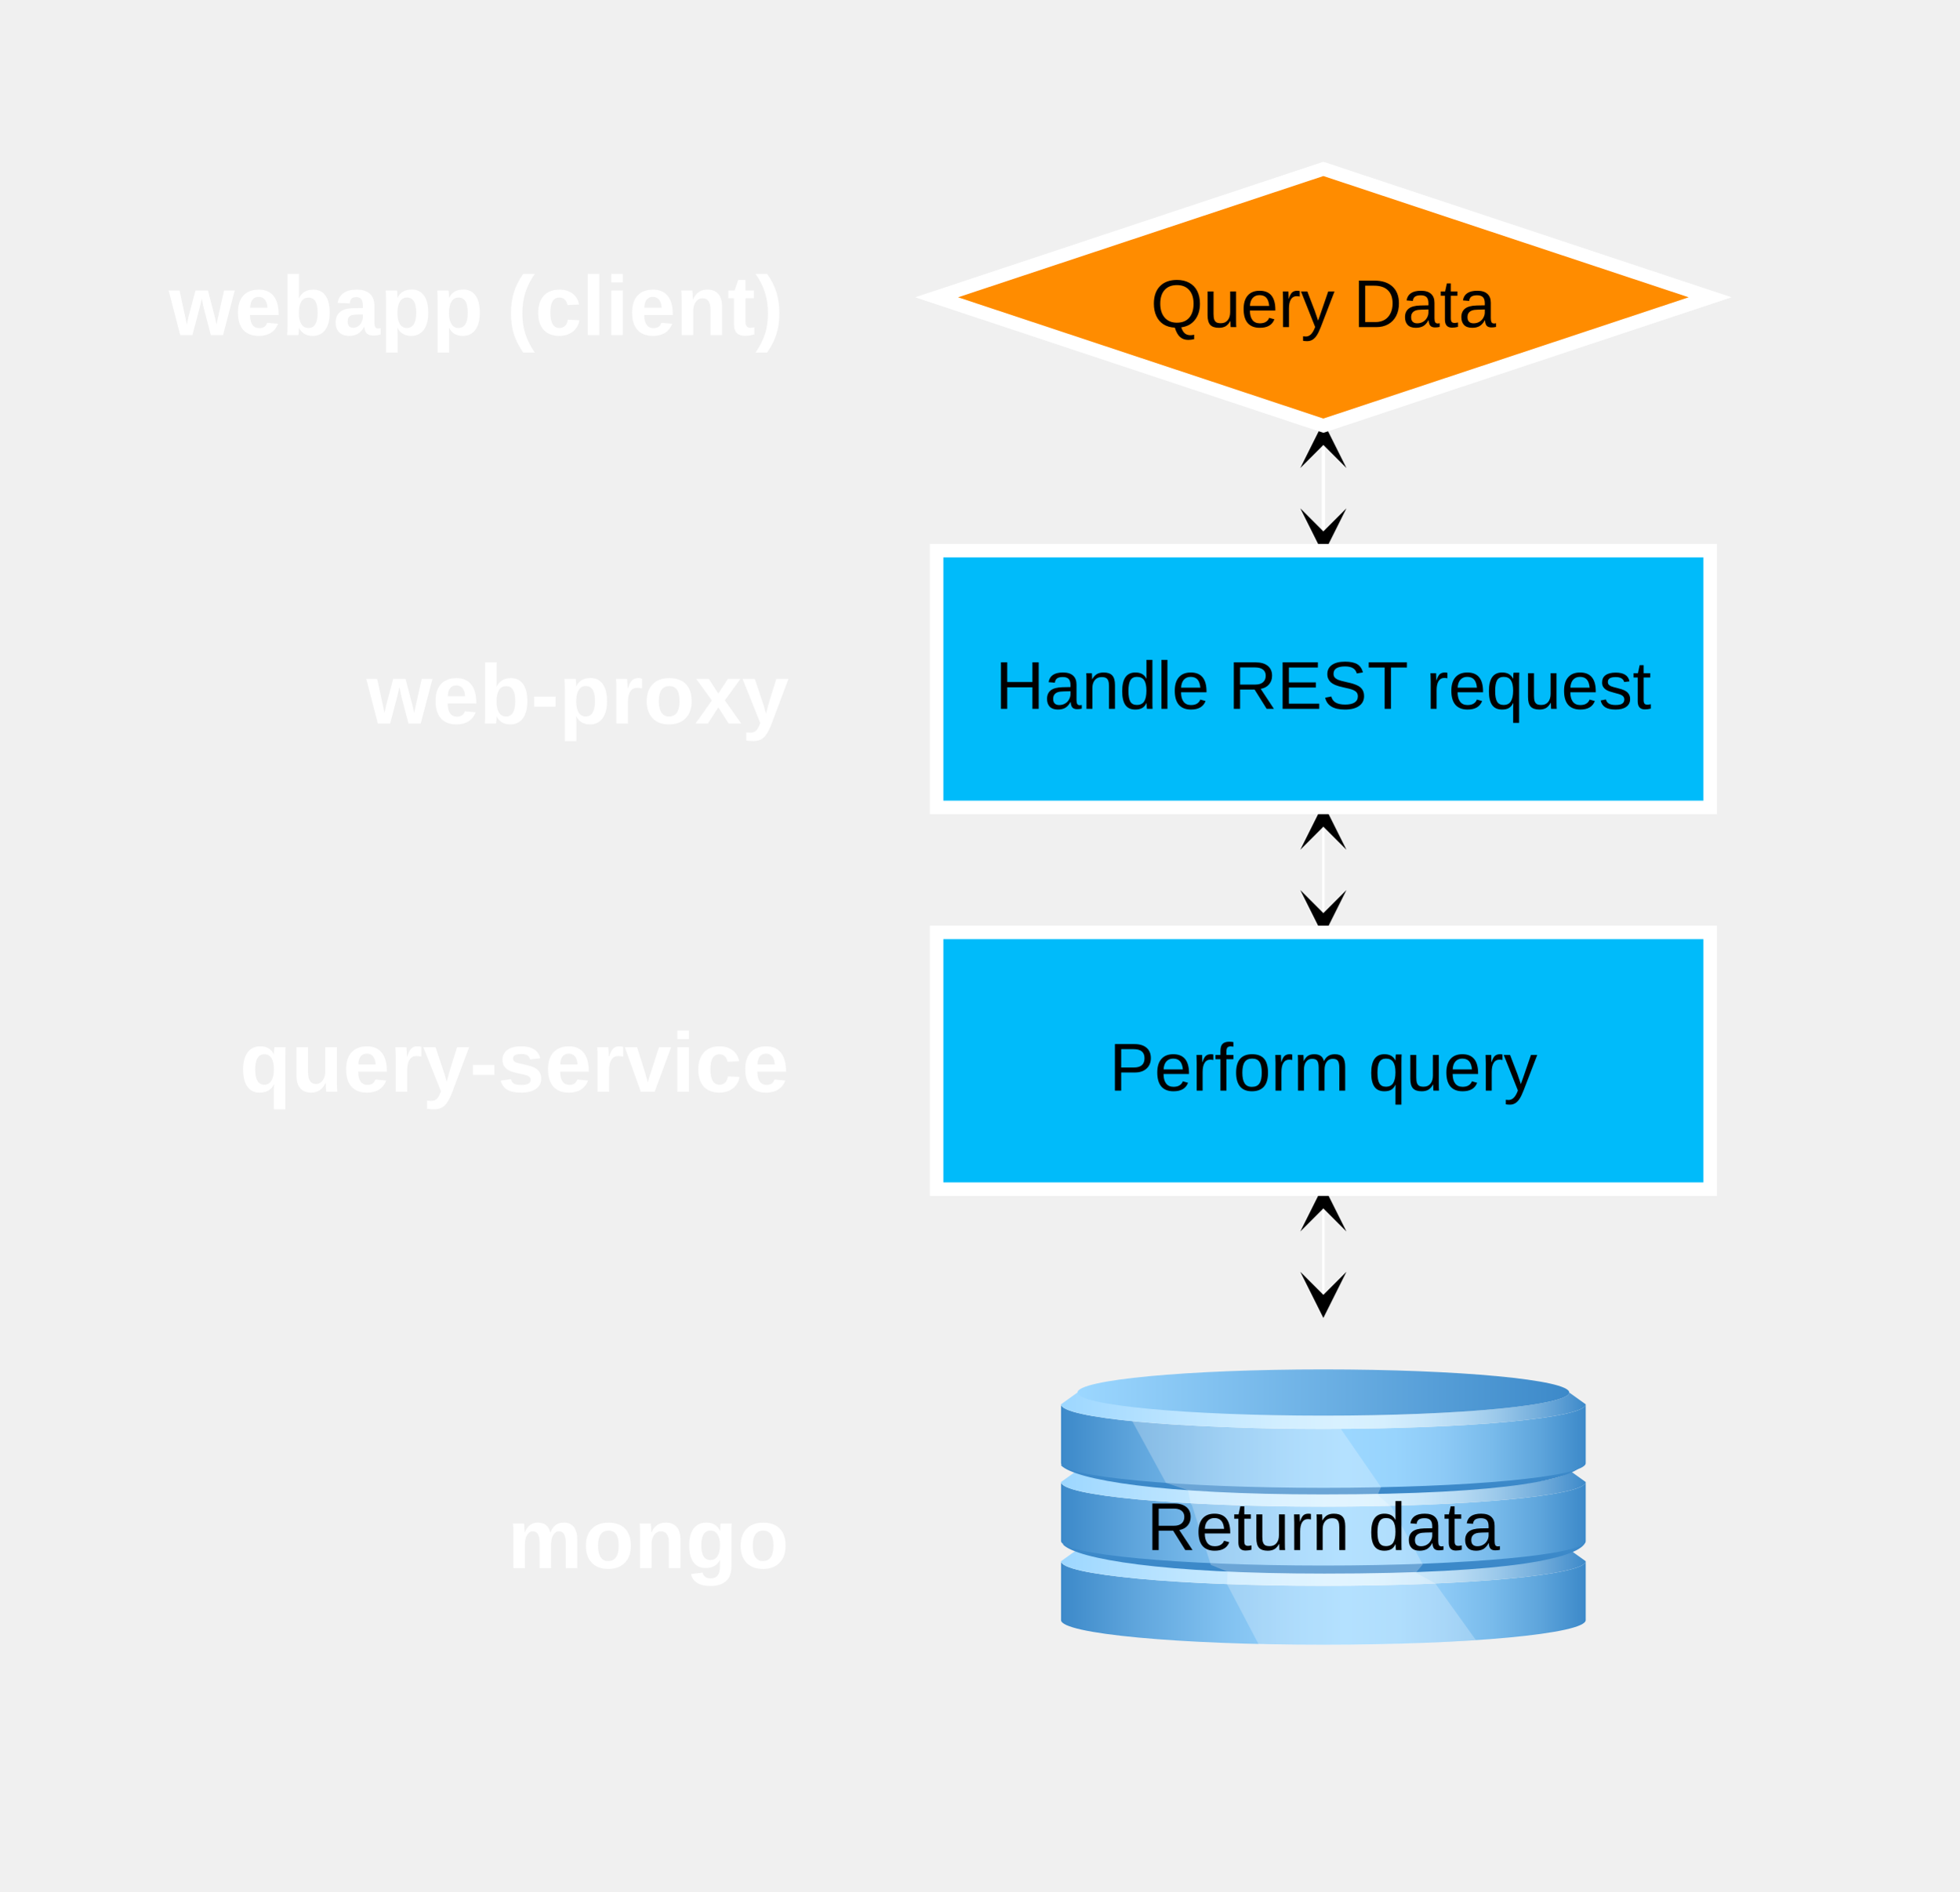
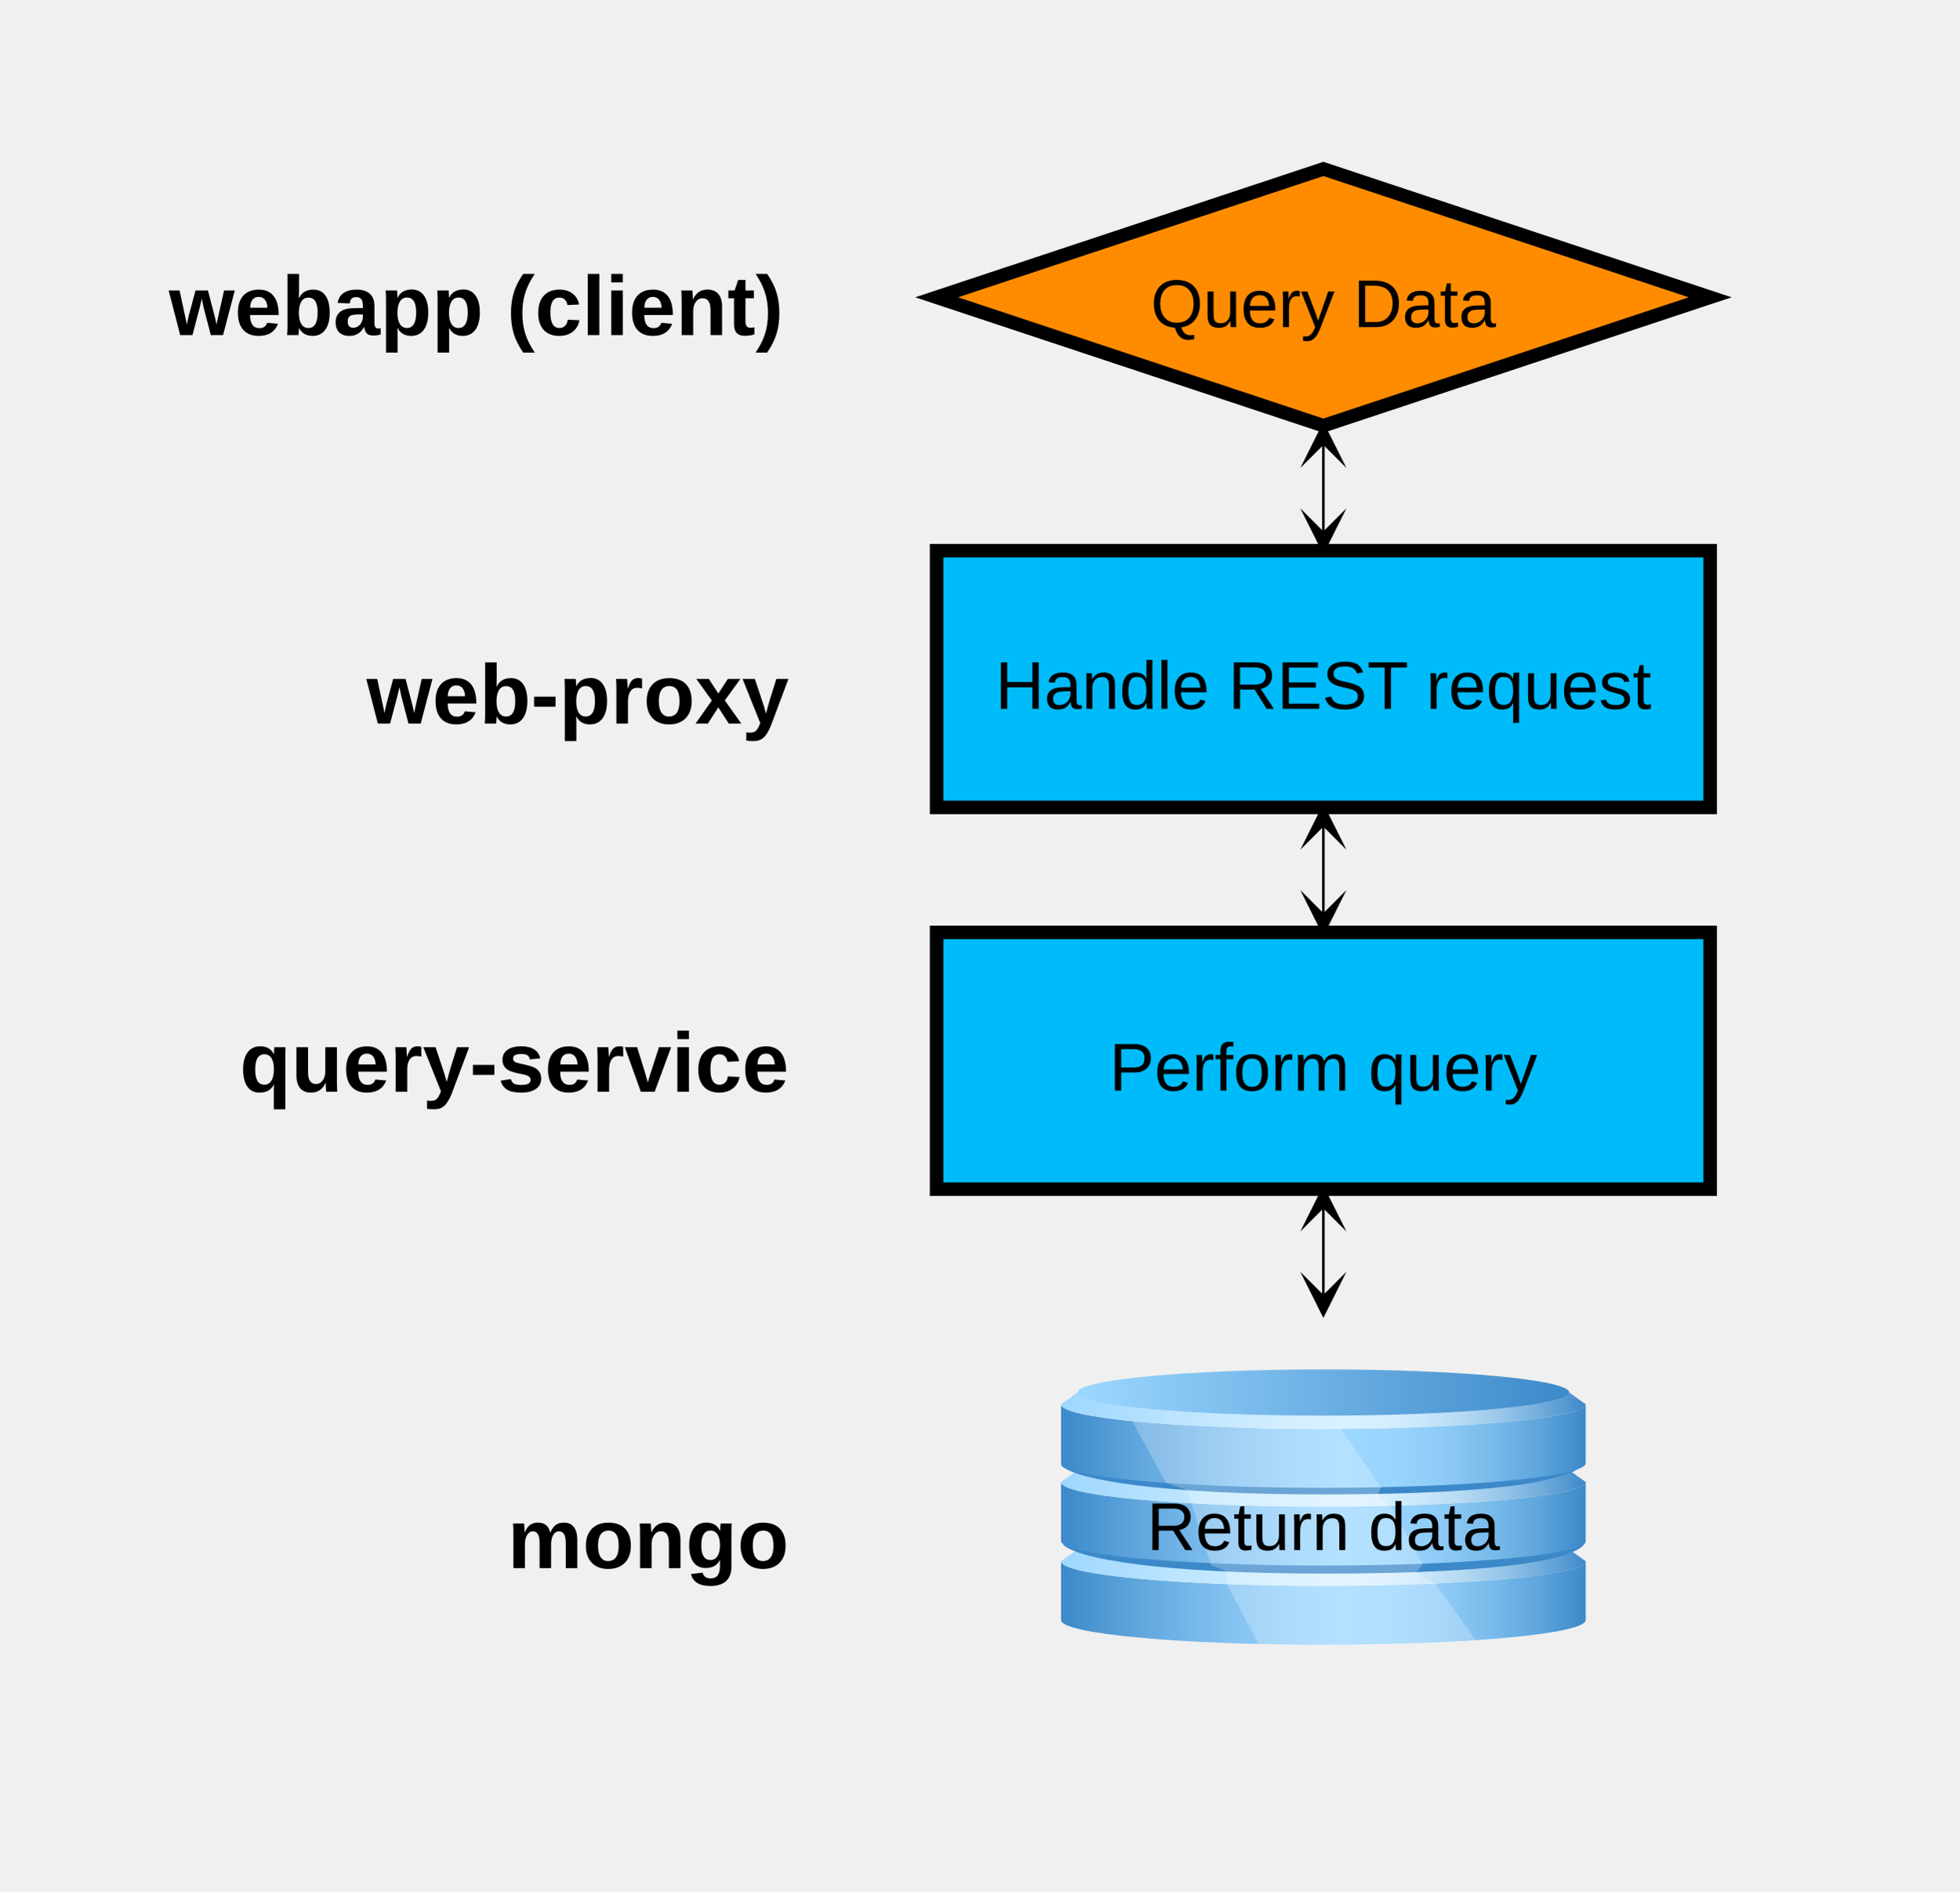
- <svg xmlns="http://www.w3.org/2000/svg" xmlns:xlink="http://www.w3.org/1999/xlink" width="580px" height="560px" viewBox="0 0 580 560" style="overflow: hidden; display: block; width: 580px; height: 560px;" version="1.1" id="svg5036">
-   <defs id="defs4801">
+ <svg xmlns="http://www.w3.org/2000/svg" xmlns:xlink="http://www.w3.org/1999/xlink" width="580px" height="560px" viewBox="0 0 580 560" style="overflow: hidden; display: block; width: 580px; height: 560px;">
+   <defs>
    <path fill="rgb(0,0,0)" stroke="rgb(0,0,0)" d="M 0,0 L 10,-5 L 5,0 L 10,5 Z" fill-opacity="1" stroke-opacity="1" stroke-width="1" stroke-linecap="butt" stroke-linejoin="miter" stroke-miterlimit="10" id="ygc159_0" />
  </defs>
-   <g style="image-rendering:auto;shape-rendering:auto;stroke:#ffffff;fill:#ffffff;stroke-width:1;stroke-miterlimit:4;stroke-dasharray:none" id="g4809" transform="translate(234.2701,331.9982)">
-     <path style="fill:#ffffff;stroke:#ffffff;stroke-width:1;stroke-linecap:butt;stroke-linejoin:miter;stroke-miterlimit:4;stroke-opacity:1;stroke-dasharray:none" id="path4803" stroke-miterlimit="10" d="m 157.5,-200.998 v 27" />
-     <use height="100%" width="100%" y="0" x="0" id="use4805" transform="rotate(-90,-5.749,-163.249)" xlink:href="#ygc159_0" style="stroke:#ffffff;fill:#ffffff;stroke-width:1;stroke-miterlimit:4;stroke-dasharray:none" />
-     <use height="100%" width="100%" y="0" x="0" id="use4807" transform="rotate(90,181.749,-24.249)" xlink:href="#ygc159_0" style="stroke:#ffffff;fill:#ffffff;stroke-width:1;stroke-miterlimit:4;stroke-dasharray:none" />
-   </g>
-   <g style="image-rendering:auto;shape-rendering:auto;stroke:#ffffff" id="g4817" transform="translate(234.2701,331.9982)">
-     <path style="fill:none;stroke:#ffffff;stroke-width:0.75;stroke-linecap:butt;stroke-linejoin:miter;stroke-miterlimit:10;stroke-opacity:1" id="path4811" stroke-miterlimit="10" d="m 157.5,-87.998 v 27" />
-     <use height="100%" width="100%" y="0" x="0" id="use4813" transform="rotate(-90,50.7509,-106.7491)" xlink:href="#ygc159_0" style="stroke:#ffffff" />
-     <use height="100%" width="100%" y="0" x="0" id="use4815" transform="rotate(90,125.2491,32.2509)" xlink:href="#ygc159_0" style="stroke:#ffffff" />
-   </g>
-   <g style="image-rendering:auto;shape-rendering:auto;stroke:#ffffff" id="g4825" transform="translate(234.2701,331.9982)">
-     <path style="fill:none;stroke:#ffffff;stroke-width:0.75;stroke-linecap:butt;stroke-linejoin:miter;stroke-miterlimit:10;stroke-opacity:1" id="path4819" stroke-miterlimit="10" d="m 157.5,25.002 v 27" />
-     <use height="100%" width="100%" y="0" x="0" id="use4821" transform="rotate(-90,107.2509,-50.2491)" xlink:href="#ygc159_0" style="stroke:#ffffff" />
-     <use height="100%" width="100%" y="0" x="0" id="use4823" transform="rotate(90,68.7491,88.7509)" xlink:href="#ygc159_0" style="stroke:#ffffff" />
-   </g>
-   <path style="fill:#ff8c00;fill-opacity:1;stroke:#ffffff;stroke-width:4;stroke-linecap:butt;stroke-linejoin:miter;stroke-miterlimit:10;stroke-opacity:1;image-rendering:auto;shape-rendering:auto" id="path4827" stroke-miterlimit="10" d="m 391.77,50 114.5,38 -114.5,38 -114.5,-38 z" />
-   <rect style="fill:#00bbfa;fill-opacity:1;stroke:#ffffff;stroke-width:4;stroke-linecap:butt;stroke-linejoin:miter;stroke-miterlimit:10;stroke-opacity:1;image-rendering:auto;shape-rendering:auto" id="rect4829" x="277.27" width="229" y="163" height="76" stroke-miterlimit="10" />
-   <rect style="fill:#00bbfa;fill-opacity:1;stroke:#ffffff;stroke-width:4;stroke-linecap:butt;stroke-linejoin:miter;stroke-miterlimit:10;stroke-opacity:1;image-rendering:auto;shape-rendering:auto" id="rect4831" x="277.27" width="229" y="276" height="76" stroke-miterlimit="10" />
-   <g style="image-rendering:auto;shape-rendering:auto" id="g5000" transform="translate(234.2701,331.9982)">
-     <svg preserveAspectRatio="none" xml:space="preserve" enable-background="new 0 0 70 70" viewBox="0 0 70 70" height="122" width="277" y="57.002" x="19" id="Ebene_4" version="1.1">
-       <g id="disk_3_ygc0_">
-         <linearGradient gradientTransform="matrix(1,0,0,-1,-642.8008,-920.7012)" y2="-969.757" x2="697.426" y1="-969.757" x1="658.176" gradientUnits="userSpaceOnUse" id="SVGID_1__ygc0_">
-           <stop id="stop4833" style="stop-color:#3C89C9" offset="0" />
-           <stop id="stop4835" style="stop-color:#60A6DD" offset="0.148" />
-           <stop id="stop4837" style="stop-color:#81C1F0" offset="0.311" />
-           <stop id="stop4839" style="stop-color:#95D1FB" offset="0.448" />
-           <stop id="stop4841" style="stop-color:#9CD7FF" offset="0.539" />
-           <stop id="stop4843" style="stop-color:#98D4FD" offset="0.636" />
-           <stop id="stop4845" style="stop-color:#8DCAF6" offset="0.729" />
-           <stop id="stop4847" style="stop-color:#79BBEB" offset="0.821" />
-           <stop id="stop4849" style="stop-color:#5EA5DC" offset="0.912" />
-           <stop id="stop4851" style="stop-color:#3C89C9" offset="1" />
-         </linearGradient>
-         <path style="fill:url(#SVGID_1__ygc0_)" id="path4854" d="m 35,46.15 c -10.838,0 -19.625,-1.875 -19.625,-4.188 v 10 c 0,2.313 8.787,4.188 19.625,4.188 10.839,0 19.625,-1.875 19.625,-4.188 v -10 c 0,2.313 -8.786,4.188 -19.625,4.188 z" />
-         <linearGradient gradientTransform="matrix(1,0,0,-1,-642.8008,-920.7012)" y2="-963.757" x2="697.426" y1="-963.757" x1="658.176" gradientUnits="userSpaceOnUse" id="SVGID_2__ygc0_">
-           <stop id="stop4856" style="stop-color:#9CD7FF" offset="0" />
-           <stop id="stop4858" style="stop-color:#9DD7FF" offset="0.004" />
-           <stop id="stop4860" style="stop-color:#BDE5FF" offset="0.227" />
-           <stop id="stop4862" style="stop-color:#D1EEFF" offset="0.414" />
-           <stop id="stop4864" style="stop-color:#D9F1FF" offset="0.539" />
-           <stop id="stop4866" style="stop-color:#D5EFFE" offset="0.616" />
-           <stop id="stop4868" style="stop-color:#C9E7FA" offset="0.689" />
-           <stop id="stop4870" style="stop-color:#B6DAF3" offset="0.762" />
-           <stop id="stop4872" style="stop-color:#9AC8EA" offset="0.834" />
-           <stop id="stop4874" style="stop-color:#77B0DD" offset="0.905" />
-           <stop id="stop4876" style="stop-color:#4D94CF" offset="0.975" />
-           <stop id="stop4878" style="stop-color:#3C89C9" offset="1" />
-         </linearGradient>
-         <path style="fill:url(#SVGID_2__ygc0_)" id="path4881" d="m 35,46.15 c 10.839,0 19.625,-1.875 19.625,-4.188 l -1.229,-2 c 0,2.168 -8.235,3.927 -18.396,3.927 -9.481,0 -17.396,-1.959 -18.396,-3.927 l -1.229,2 c 0,2.313 8.787,4.188 19.625,4.188 z" />
-         <path style="fill:#3c89c9" id="path4883" d="m 35,35.855 c 10.16,0 19.625,2.775 19.625,2.775 -0.375,2.721 -5.367,5.438 -19.554,5.438 -12.125,0 -18.467,-2.484 -19.541,-4.918 -0.282,-0.638 9.31,-3.295 19.47,-3.295 z" />
-       </g>
-       <g id="disk_2_ygc0_">
-         <linearGradient gradientTransform="matrix(1,0,0,-1,-642.8008,-920.7012)" y2="-956.308" x2="697.426" y1="-956.308" x1="658.176" gradientUnits="userSpaceOnUse" id="SVGID_3__ygc0_">
-           <stop id="stop4886" style="stop-color:#3C89C9" offset="0" />
-           <stop id="stop4888" style="stop-color:#60A6DD" offset="0.148" />
-           <stop id="stop4890" style="stop-color:#81C1F0" offset="0.311" />
-           <stop id="stop4892" style="stop-color:#95D1FB" offset="0.448" />
-           <stop id="stop4894" style="stop-color:#9CD7FF" offset="0.539" />
-           <stop id="stop4896" style="stop-color:#98D4FD" offset="0.636" />
-           <stop id="stop4898" style="stop-color:#8DCAF6" offset="0.729" />
-           <stop id="stop4900" style="stop-color:#79BBEB" offset="0.821" />
-           <stop id="stop4902" style="stop-color:#5EA5DC" offset="0.912" />
-           <stop id="stop4904" style="stop-color:#3C89C9" offset="1" />
-         </linearGradient>
-         <path style="fill:url(#SVGID_3__ygc0_)" id="path4907" d="m 35,32.7 c -10.838,0 -19.625,-1.875 -19.625,-4.188 v 10 c 0,2.313 8.787,4.188 19.625,4.188 10.839,0 19.625,-1.875 19.625,-4.188 v -10 C 54.625,30.825 45.839,32.7 35,32.7 Z" />
-         <linearGradient gradientTransform="matrix(1,0,0,-1,-642.8008,-920.7012)" y2="-950.308" x2="697.426" y1="-950.308" x1="658.176" gradientUnits="userSpaceOnUse" id="SVGID_4__ygc0_">
-           <stop id="stop4909" style="stop-color:#9CD7FF" offset="0" />
-           <stop id="stop4911" style="stop-color:#9DD7FF" offset="0.004" />
-           <stop id="stop4913" style="stop-color:#BDE5FF" offset="0.227" />
-           <stop id="stop4915" style="stop-color:#D1EEFF" offset="0.414" />
-           <stop id="stop4917" style="stop-color:#D9F1FF" offset="0.539" />
-           <stop id="stop4919" style="stop-color:#D5EFFE" offset="0.616" />
-           <stop id="stop4921" style="stop-color:#C9E7FA" offset="0.689" />
-           <stop id="stop4923" style="stop-color:#B6DAF3" offset="0.762" />
-           <stop id="stop4925" style="stop-color:#9AC8EA" offset="0.834" />
-           <stop id="stop4927" style="stop-color:#77B0DD" offset="0.905" />
-           <stop id="stop4929" style="stop-color:#4D94CF" offset="0.975" />
-           <stop id="stop4931" style="stop-color:#3C89C9" offset="1" />
-         </linearGradient>
-         <path style="fill:url(#SVGID_4__ygc0_)" id="path4934" d="m 35,32.7 c 10.839,0 19.625,-1.875 19.625,-4.188 l -1.229,-2 c 0,2.168 -8.235,3.926 -18.396,3.926 -9.481,0 -17.396,-1.959 -18.396,-3.926 l -1.229,2 c 0,2.313 8.787,4.188 19.625,4.188 z" />
-         <path style="fill:#3c89c9" id="path4936" d="m 34.851,22.406 c 10.161,0 19.625,2.775 19.625,2.775 -0.375,2.721 -5.367,5.438 -19.555,5.438 -12.125,0 -18.467,-2.485 -19.541,-4.918 -0.282,-0.64 9.311,-3.295 19.471,-3.295 z" />
-       </g>
-       <g id="disk_1_ygc0_">
-         <linearGradient gradientTransform="matrix(1,0,0,-1,-642.8008,-920.7012)" y2="-943.107" x2="697.426" y1="-943.107" x1="658.176" gradientUnits="userSpaceOnUse" id="SVGID_5__ygc0_">
-           <stop id="stop4939" style="stop-color:#3C89C9" offset="0" />
-           <stop id="stop4941" style="stop-color:#60A6DD" offset="0.148" />
-           <stop id="stop4943" style="stop-color:#81C1F0" offset="0.311" />
-           <stop id="stop4945" style="stop-color:#95D1FB" offset="0.448" />
-           <stop id="stop4947" style="stop-color:#9CD7FF" offset="0.539" />
-           <stop id="stop4949" style="stop-color:#98D4FD" offset="0.636" />
-           <stop id="stop4951" style="stop-color:#8DCAF6" offset="0.729" />
-           <stop id="stop4953" style="stop-color:#79BBEB" offset="0.821" />
-           <stop id="stop4955" style="stop-color:#5EA5DC" offset="0.912" />
-           <stop id="stop4957" style="stop-color:#3C89C9" offset="1" />
-         </linearGradient>
-         <path style="fill:url(#SVGID_5__ygc0_)" id="path4960" d="m 35,19.5 c -10.838,0 -19.625,-1.875 -19.625,-4.188 v 10 c 0,2.313 8.787,4.188 19.625,4.188 10.839,0 19.625,-1.875 19.625,-4.188 v -10 C 54.625,17.625 45.839,19.5 35,19.5 Z" />
-         <linearGradient gradientTransform="matrix(1,0,0,-1,-642.8008,-920.7012)" y2="-937.107" x2="697.426" y1="-937.107" x1="658.176" gradientUnits="userSpaceOnUse" id="SVGID_6__ygc0_">
-           <stop id="stop4962" style="stop-color:#9CD7FF" offset="0" />
-           <stop id="stop4964" style="stop-color:#9DD7FF" offset="0.004" />
-           <stop id="stop4966" style="stop-color:#BDE5FF" offset="0.227" />
-           <stop id="stop4968" style="stop-color:#D1EEFF" offset="0.414" />
-           <stop id="stop4970" style="stop-color:#D9F1FF" offset="0.539" />
-           <stop id="stop4972" style="stop-color:#D5EFFE" offset="0.616" />
-           <stop id="stop4974" style="stop-color:#C9E7FA" offset="0.689" />
-           <stop id="stop4976" style="stop-color:#B6DAF3" offset="0.762" />
-           <stop id="stop4978" style="stop-color:#9AC8EA" offset="0.834" />
-           <stop id="stop4980" style="stop-color:#77B0DD" offset="0.905" />
-           <stop id="stop4982" style="stop-color:#4D94CF" offset="0.975" />
-           <stop id="stop4984" style="stop-color:#3C89C9" offset="1" />
-         </linearGradient>
-         <path style="fill:url(#SVGID_6__ygc0_)" id="path4987" d="m 35,19.5 c 10.839,0 19.625,-1.875 19.625,-4.188 l -1.229,-2 c 0,2.168 -8.235,3.926 -18.396,3.926 -9.481,0 -17.396,-1.959 -18.396,-3.926 l -1.229,2 c 0,2.313 8.787,4.188 19.625,4.188 z" />
-         <linearGradient gradientTransform="matrix(1,0,0,-1,-642.8008,-920.7012)" y2="-934.014" x2="696.197" y1="-934.014" x1="659.404" gradientUnits="userSpaceOnUse" id="SVGID_7__ygc0_">
-           <stop id="stop4989" style="stop-color:#9CD7FF" offset="0" />
-           <stop id="stop4991" style="stop-color:#3C89C9" offset="1" />
-         </linearGradient>
-         <ellipse style="fill:url(#SVGID_7__ygc0_)" id="ellipse4994" ry="3.926" rx="18.396" cy="13.313" cx="35" />
-       </g>
-       <path style="opacity:0.24;fill:#ffffff" id="path4997" d="m 46.415,55.369 c 0,0 -4.354,0.664 -7.29,0.781 -3.125,0.125 -8.952,0 -8.952,0 L 27.789,45.858 27.833,43.75 26.582,42.596 25.164,32.411 25.082,32.292 24.875,29.917 23.225,28.663 20.704,18.18 c 0,0 4.213,0.903 7.234,1.07 3.021,0.167 8.375,0.25 8.375,0.25 l 3,9.875 -0.25,1.313 1.063,2.168 2.312,9.645 -0.521,1.416 1.46,1.834 z" enable-background="new    " />
-     </svg>
-   </g>
-   <g style="image-rendering:auto;shape-rendering:auto" id="g5004" transform="translate(277.2701,50)">
-     <text style="font-style:normal;font-weight:normal;font-size:20px;font-family:Arial;text-anchor:middle;fill:#000000;fill-opacity:1" id="text5002" transform="translate(114.5,26.82812)" dy="1em" font-weight="normal" font-style="normal" font-size="20px">Query Data</text>
-   </g>
-   <g style="image-rendering:auto;shape-rendering:auto;fill:#ffffff" id="g5008" transform="translate(50,74.17968)">
-     <text style="font-style:normal;font-weight:bold;font-size:25px;font-family:Arial;text-anchor:start;fill:#ffffff;fill-opacity:1" id="text5006" dy="1em" font-weight="bold" font-style="normal" font-size="25px">webapp (client)</text>
-   </g>
-   <g style="image-rendering:auto;shape-rendering:auto;fill:#ffffff" id="g5012" transform="translate(108.5094,189.18)">
-     <text style="font-style:normal;font-weight:bold;font-size:25px;font-family:Arial;text-anchor:start;fill:#ffffff;fill-opacity:1" id="text5010" dy="1em" font-weight="bold" font-style="normal" font-size="25px">web-proxy</text>
-   </g>
-   <g style="image-rendering:auto;shape-rendering:auto;fill:#ffffff" id="g5016" transform="translate(70.93391,298.18)">
-     <text style="font-style:normal;font-weight:bold;font-size:25px;font-family:Arial;text-anchor:start;fill:#ffffff;fill-opacity:1" id="text5014" dy="1em" font-weight="bold" font-style="normal" font-size="25px">query-service</text>
-   </g>
-   <g style="image-rendering:auto;shape-rendering:auto;fill:#ffffff" id="g5020" transform="translate(150.2232,439.18)">
-     <text style="font-style:normal;font-weight:bold;font-size:25px;font-family:Arial;text-anchor:start;fill:#ffffff;fill-opacity:1" id="text5018" dy="1em" font-weight="bold" font-style="normal" font-size="25px">mongo</text>
-   </g>
-   <g style="image-rendering:auto;shape-rendering:auto" id="g5024" transform="translate(277.2701,163)">
-     <text style="font-style:normal;font-weight:normal;font-size:20px;font-family:Arial;text-anchor:middle;fill:#000000;fill-opacity:1" id="text5022" transform="translate(114.5,26.82812)" dy="1em" font-weight="normal" font-style="normal" font-size="20px">Handle REST request</text>
-   </g>
-   <g style="image-rendering:auto;shape-rendering:auto" id="g5028" transform="translate(277.2701,276)">
-     <text style="font-style:normal;font-weight:normal;font-size:20px;font-family:Arial;text-anchor:middle;fill:#000000;fill-opacity:1" id="text5026" transform="translate(114.5,26.82812)" dy="1em" font-weight="normal" font-style="normal" font-size="20px">Perform query</text>
-   </g>
-   <g style="image-rendering:auto;shape-rendering:auto" id="g5032" transform="translate(253.2701,389)">
-     <text style="font-style:normal;font-weight:normal;font-size:20px;font-family:Arial;text-anchor:middle;fill:#000000;fill-opacity:1" id="text5030" transform="translate(138.5,49.82812)" dy="1em" font-weight="normal" font-style="normal" font-size="20px">Return data</text>
+   <g style="pointer-events:visiblePainted" transform="translate(234.2701 331.9982)" image-rendering="auto" shape-rendering="auto">
+     <g>
+       <path fill="none" stroke="rgb(0,0,0)" d="M 157.5,-200.998 L 157.5,-173.998" stroke-opacity="1" stroke-width="0.75" stroke-linecap="butt" stroke-linejoin="miter" stroke-miterlimit="10" />
+       <use xlink:href="#ygc159_0" transform="matrix(0 -1 1 0 157.5 -168.998)" style="pointer-events: none;" />
+       <use xlink:href="#ygc159_0" transform="matrix(0 1 -1 0 157.5 -205.998)" style="pointer-events: none;" />
+     </g>
+     <g>
+       <path fill="none" stroke="rgb(0,0,0)" d="M 157.5,-87.998 L 157.5,-60.998" stroke-opacity="1" stroke-width="0.75" stroke-linecap="butt" stroke-linejoin="miter" stroke-miterlimit="10" />
+       <use xlink:href="#ygc159_0" transform="matrix(0 -1 1 0 157.5 -55.9982)" style="pointer-events: none;" />
+       <use xlink:href="#ygc159_0" transform="matrix(0 1 -1 0 157.5 -92.9982)" style="pointer-events: none;" />
+     </g>
+     <g>
+       <path fill="none" stroke="rgb(0,0,0)" d="M 157.5,25.002 L 157.5,52.002" stroke-opacity="1" stroke-width="0.75" stroke-linecap="butt" stroke-linejoin="miter" stroke-miterlimit="10" />
+       <use xlink:href="#ygc159_0" transform="matrix(0 -1 1 0 157.5 57.0018)" style="pointer-events: none;" />
+       <use xlink:href="#ygc159_0" transform="matrix(0 1 -1 0 157.5 20.0018)" style="pointer-events: none;" />
+     </g>
+     <path fill="rgb(255,140,0)" stroke="rgb(0,0,0)" d="M 114.5,0 L 229,38 L 114.5,76 L 0,38 Z" fill-opacity="1" stroke-opacity="1" stroke-width="4" stroke-linecap="butt" stroke-linejoin="miter" stroke-miterlimit="10" transform="translate(43 -281.9982)" />
+     <rect fill="rgb(0,187,250)" stroke="rgb(0,0,0)" stroke-opacity="1" stroke-width="4" stroke-linecap="butt" stroke-linejoin="miter" stroke-miterlimit="10" fill-opacity="1" height="76" y="-168.998" width="229" x="43" />
+     <rect fill="rgb(0,187,250)" stroke="rgb(0,0,0)" stroke-opacity="1" stroke-width="4" stroke-linecap="butt" stroke-linejoin="miter" stroke-miterlimit="10" fill-opacity="1" height="76" y="-55.998" width="229" x="43" />
+     <g>
+       <svg version="1.1" id="Ebene_4" x="19" y="57.002" width="277" height="122" viewBox="0 0 70 70" enable-background="new 0 0 70 70" xml:space="preserve" preserveAspectRatio="none">
+         <g id="disk_3_ygc0_">
+           <linearGradient id="SVGID_1__ygc0_" gradientUnits="userSpaceOnUse" x1="658.176" y1="-969.757" x2="697.426" y2="-969.757" gradientTransform="matrix(1 0 0 -1 -642.8008 -920.7012)">
+             <stop offset="0" style="stop-color:#3C89C9" />
+             <stop offset="0.148" style="stop-color:#60A6DD" />
+             <stop offset="0.311" style="stop-color:#81C1F0" />
+             <stop offset="0.448" style="stop-color:#95D1FB" />
+             <stop offset="0.539" style="stop-color:#9CD7FF" />
+             <stop offset="0.636" style="stop-color:#98D4FD" />
+             <stop offset="0.729" style="stop-color:#8DCAF6" />
+             <stop offset="0.821" style="stop-color:#79BBEB" />
+             <stop offset="0.912" style="stop-color:#5EA5DC" />
+             <stop offset="1" style="stop-color:#3C89C9" />
+           </linearGradient>
+           <path fill="url(#SVGID_1__ygc0_)" d="M35,46.15c-10.838,0-19.625-1.875-19.625-4.188v10c0,2.313,8.787,4.188,19.625,4.188   c10.839,0,19.625-1.875,19.625-4.188v-10C54.625,44.275,45.839,46.15,35,46.15z" />
+           <linearGradient id="SVGID_2__ygc0_" gradientUnits="userSpaceOnUse" x1="658.176" y1="-963.757" x2="697.426" y2="-963.757" gradientTransform="matrix(1 0 0 -1 -642.8008 -920.7012)">
+             <stop offset="0" style="stop-color:#9CD7FF" />
+             <stop offset="0.004" style="stop-color:#9DD7FF" />
+             <stop offset="0.227" style="stop-color:#BDE5FF" />
+             <stop offset="0.414" style="stop-color:#D1EEFF" />
+             <stop offset="0.539" style="stop-color:#D9F1FF" />
+             <stop offset="0.616" style="stop-color:#D5EFFE" />
+             <stop offset="0.689" style="stop-color:#C9E7FA" />
+             <stop offset="0.762" style="stop-color:#B6DAF3" />
+             <stop offset="0.834" style="stop-color:#9AC8EA" />
+             <stop offset="0.905" style="stop-color:#77B0DD" />
+             <stop offset="0.975" style="stop-color:#4D94CF" />
+             <stop offset="1" style="stop-color:#3C89C9" />
+           </linearGradient>
+           <path fill="url(#SVGID_2__ygc0_)" d="M35,46.15c10.839,0,19.625-1.875,19.625-4.188l-1.229-2c0,2.168-8.235,3.927-18.396,3.927   c-9.481,0-17.396-1.959-18.396-3.927l-1.229,2C15.375,44.275,24.162,46.15,35,46.15z" />
+           <path fill="#3C89C9" d="M35,35.855c10.16,0,19.625,2.775,19.625,2.775c-0.375,2.721-5.367,5.438-19.554,5.438   c-12.125,0-18.467-2.484-19.541-4.918C15.248,38.512,24.84,35.855,35,35.855z" />
+         </g>
+         <g id="disk_2_ygc0_">
+           <linearGradient id="SVGID_3__ygc0_" gradientUnits="userSpaceOnUse" x1="658.176" y1="-956.308" x2="697.426" y2="-956.308" gradientTransform="matrix(1 0 0 -1 -642.8008 -920.7012)">
+             <stop offset="0" style="stop-color:#3C89C9" />
+             <stop offset="0.148" style="stop-color:#60A6DD" />
+             <stop offset="0.311" style="stop-color:#81C1F0" />
+             <stop offset="0.448" style="stop-color:#95D1FB" />
+             <stop offset="0.539" style="stop-color:#9CD7FF" />
+             <stop offset="0.636" style="stop-color:#98D4FD" />
+             <stop offset="0.729" style="stop-color:#8DCAF6" />
+             <stop offset="0.821" style="stop-color:#79BBEB" />
+             <stop offset="0.912" style="stop-color:#5EA5DC" />
+             <stop offset="1" style="stop-color:#3C89C9" />
+           </linearGradient>
+           <path fill="url(#SVGID_3__ygc0_)" d="M35,32.7c-10.838,0-19.625-1.875-19.625-4.188v10c0,2.313,8.787,4.188,19.625,4.188   c10.839,0,19.625-1.875,19.625-4.188v-10C54.625,30.825,45.839,32.7,35,32.7z" />
+           <linearGradient id="SVGID_4__ygc0_" gradientUnits="userSpaceOnUse" x1="658.176" y1="-950.308" x2="697.426" y2="-950.308" gradientTransform="matrix(1 0 0 -1 -642.8008 -920.7012)">
+             <stop offset="0" style="stop-color:#9CD7FF" />
+             <stop offset="0.004" style="stop-color:#9DD7FF" />
+             <stop offset="0.227" style="stop-color:#BDE5FF" />
+             <stop offset="0.414" style="stop-color:#D1EEFF" />
+             <stop offset="0.539" style="stop-color:#D9F1FF" />
+             <stop offset="0.616" style="stop-color:#D5EFFE" />
+             <stop offset="0.689" style="stop-color:#C9E7FA" />
+             <stop offset="0.762" style="stop-color:#B6DAF3" />
+             <stop offset="0.834" style="stop-color:#9AC8EA" />
+             <stop offset="0.905" style="stop-color:#77B0DD" />
+             <stop offset="0.975" style="stop-color:#4D94CF" />
+             <stop offset="1" style="stop-color:#3C89C9" />
+           </linearGradient>
+           <path fill="url(#SVGID_4__ygc0_)" d="M35,32.7c10.839,0,19.625-1.875,19.625-4.188l-1.229-2c0,2.168-8.235,3.926-18.396,3.926   c-9.481,0-17.396-1.959-18.396-3.926l-1.229,2C15.375,30.825,24.162,32.7,35,32.7z" />
+           <path fill="#3C89C9" d="M34.851,22.406c10.161,0,19.625,2.775,19.625,2.775c-0.375,2.721-5.367,5.438-19.555,5.438   c-12.125,0-18.467-2.485-19.541-4.918C15.098,25.061,24.691,22.406,34.851,22.406z" />
+         </g>
+         <g id="disk_1_ygc0_">
+           <linearGradient id="SVGID_5__ygc0_" gradientUnits="userSpaceOnUse" x1="658.176" y1="-943.107" x2="697.426" y2="-943.107" gradientTransform="matrix(1 0 0 -1 -642.8008 -920.7012)">
+             <stop offset="0" style="stop-color:#3C89C9" />
+             <stop offset="0.148" style="stop-color:#60A6DD" />
+             <stop offset="0.311" style="stop-color:#81C1F0" />
+             <stop offset="0.448" style="stop-color:#95D1FB" />
+             <stop offset="0.539" style="stop-color:#9CD7FF" />
+             <stop offset="0.636" style="stop-color:#98D4FD" />
+             <stop offset="0.729" style="stop-color:#8DCAF6" />
+             <stop offset="0.821" style="stop-color:#79BBEB" />
+             <stop offset="0.912" style="stop-color:#5EA5DC" />
+             <stop offset="1" style="stop-color:#3C89C9" />
+           </linearGradient>
+           <path fill="url(#SVGID_5__ygc0_)" d="M35,19.5c-10.838,0-19.625-1.875-19.625-4.188v10c0,2.313,8.787,4.188,19.625,4.188   c10.839,0,19.625-1.875,19.625-4.188v-10C54.625,17.625,45.839,19.5,35,19.5z" />
+           <linearGradient id="SVGID_6__ygc0_" gradientUnits="userSpaceOnUse" x1="658.176" y1="-937.107" x2="697.426" y2="-937.107" gradientTransform="matrix(1 0 0 -1 -642.8008 -920.7012)">
+             <stop offset="0" style="stop-color:#9CD7FF" />
+             <stop offset="0.004" style="stop-color:#9DD7FF" />
+             <stop offset="0.227" style="stop-color:#BDE5FF" />
+             <stop offset="0.414" style="stop-color:#D1EEFF" />
+             <stop offset="0.539" style="stop-color:#D9F1FF" />
+             <stop offset="0.616" style="stop-color:#D5EFFE" />
+             <stop offset="0.689" style="stop-color:#C9E7FA" />
+             <stop offset="0.762" style="stop-color:#B6DAF3" />
+             <stop offset="0.834" style="stop-color:#9AC8EA" />
+             <stop offset="0.905" style="stop-color:#77B0DD" />
+             <stop offset="0.975" style="stop-color:#4D94CF" />
+             <stop offset="1" style="stop-color:#3C89C9" />
+           </linearGradient>
+           <path fill="url(#SVGID_6__ygc0_)" d="M35,19.5c10.839,0,19.625-1.875,19.625-4.188l-1.229-2c0,2.168-8.235,3.926-18.396,3.926   c-9.481,0-17.396-1.959-18.396-3.926l-1.229,2C15.375,17.625,24.162,19.5,35,19.5z" />
+           <linearGradient id="SVGID_7__ygc0_" gradientUnits="userSpaceOnUse" x1="659.404" y1="-934.014" x2="696.197" y2="-934.014" gradientTransform="matrix(1 0 0 -1 -642.8008 -920.7012)">
+             <stop offset="0" style="stop-color:#9CD7FF" />
+             <stop offset="1" style="stop-color:#3C89C9" />
+           </linearGradient>
+           <ellipse fill="url(#SVGID_7__ygc0_)" cx="35" cy="13.313" rx="18.396" ry="3.926" />
+         </g>
+         <path opacity="0.24" fill="#FFFFFF" enable-background="new    " d="M46.415,55.369c0,0-4.354,0.664-7.29,0.781  c-3.125,0.125-8.952,0-8.952,0l-2.384-10.292l0.044-2.108l-1.251-1.154l-1.418-10.185l-0.082-0.119l-0.207-2.375l-1.65-1.254  L20.704,18.18c0,0,4.213,0.903,7.234,1.07s8.375,0.25,8.375,0.25l3,9.875l-0.25,1.313l1.063,2.168l2.312,9.645l-0.521,1.416  l1.46,1.834L46.415,55.369z" />
+       </svg>
+     </g>
+     <g transform="translate(43 -281.9982)">
+       <text font-family="Arial" font-size="20px" font-style="normal" font-weight="normal" text-anchor="middle" fill="rgb(0,0,0)" fill-opacity="1" dy="1em" transform="translate(114.5 26.82812)">Query Data</text>
+     </g>
+     <g transform="translate(-184.2701 -257.8185)">
+       <text font-family="Arial" font-size="25px" font-style="normal" font-weight="bold" text-anchor="start" fill="rgb(0,0,0)" fill-opacity="1" dy="1em" transform="translate(0 0)">webapp (client)</text>
+     </g>
+     <g transform="translate(-125.7608 -142.8182)">
+       <text font-family="Arial" font-size="25px" font-style="normal" font-weight="bold" text-anchor="start" fill="rgb(0,0,0)" fill-opacity="1" dy="1em" transform="translate(0 0)">web-proxy</text>
+     </g>
+     <g transform="translate(-163.3362 -33.81815)">
+       <text font-family="Arial" font-size="25px" font-style="normal" font-weight="bold" text-anchor="start" fill="rgb(0,0,0)" fill-opacity="1" dy="1em" transform="translate(0 0)">query-service</text>
+     </g>
+     <g transform="translate(-84.04689 107.1818)">
+       <text font-family="Arial" font-size="25px" font-style="normal" font-weight="bold" text-anchor="start" fill="rgb(0,0,0)" fill-opacity="1" dy="1em" transform="translate(0 0)">mongo</text>
+     </g>
+     <g transform="translate(43 -168.9982)">
+       <text font-family="Arial" font-size="20px" font-style="normal" font-weight="normal" text-anchor="middle" fill="rgb(0,0,0)" fill-opacity="1" dy="1em" transform="translate(114.5 26.82812)">Handle REST request</text>
+     </g>
+     <g transform="translate(43 -55.99815)">
+       <text font-family="Arial" font-size="20px" font-style="normal" font-weight="normal" text-anchor="middle" fill="rgb(0,0,0)" fill-opacity="1" dy="1em" transform="translate(114.5 26.82812)">Perform query</text>
+     </g>
+     <g transform="translate(19 57.00185)">
+       <text font-family="Arial" font-size="20px" font-style="normal" font-weight="normal" text-anchor="middle" fill="rgb(0,0,0)" fill-opacity="1" dy="1em" transform="translate(138.5 49.82812)">Return data</text>
+     </g>
  </g>
</svg>
